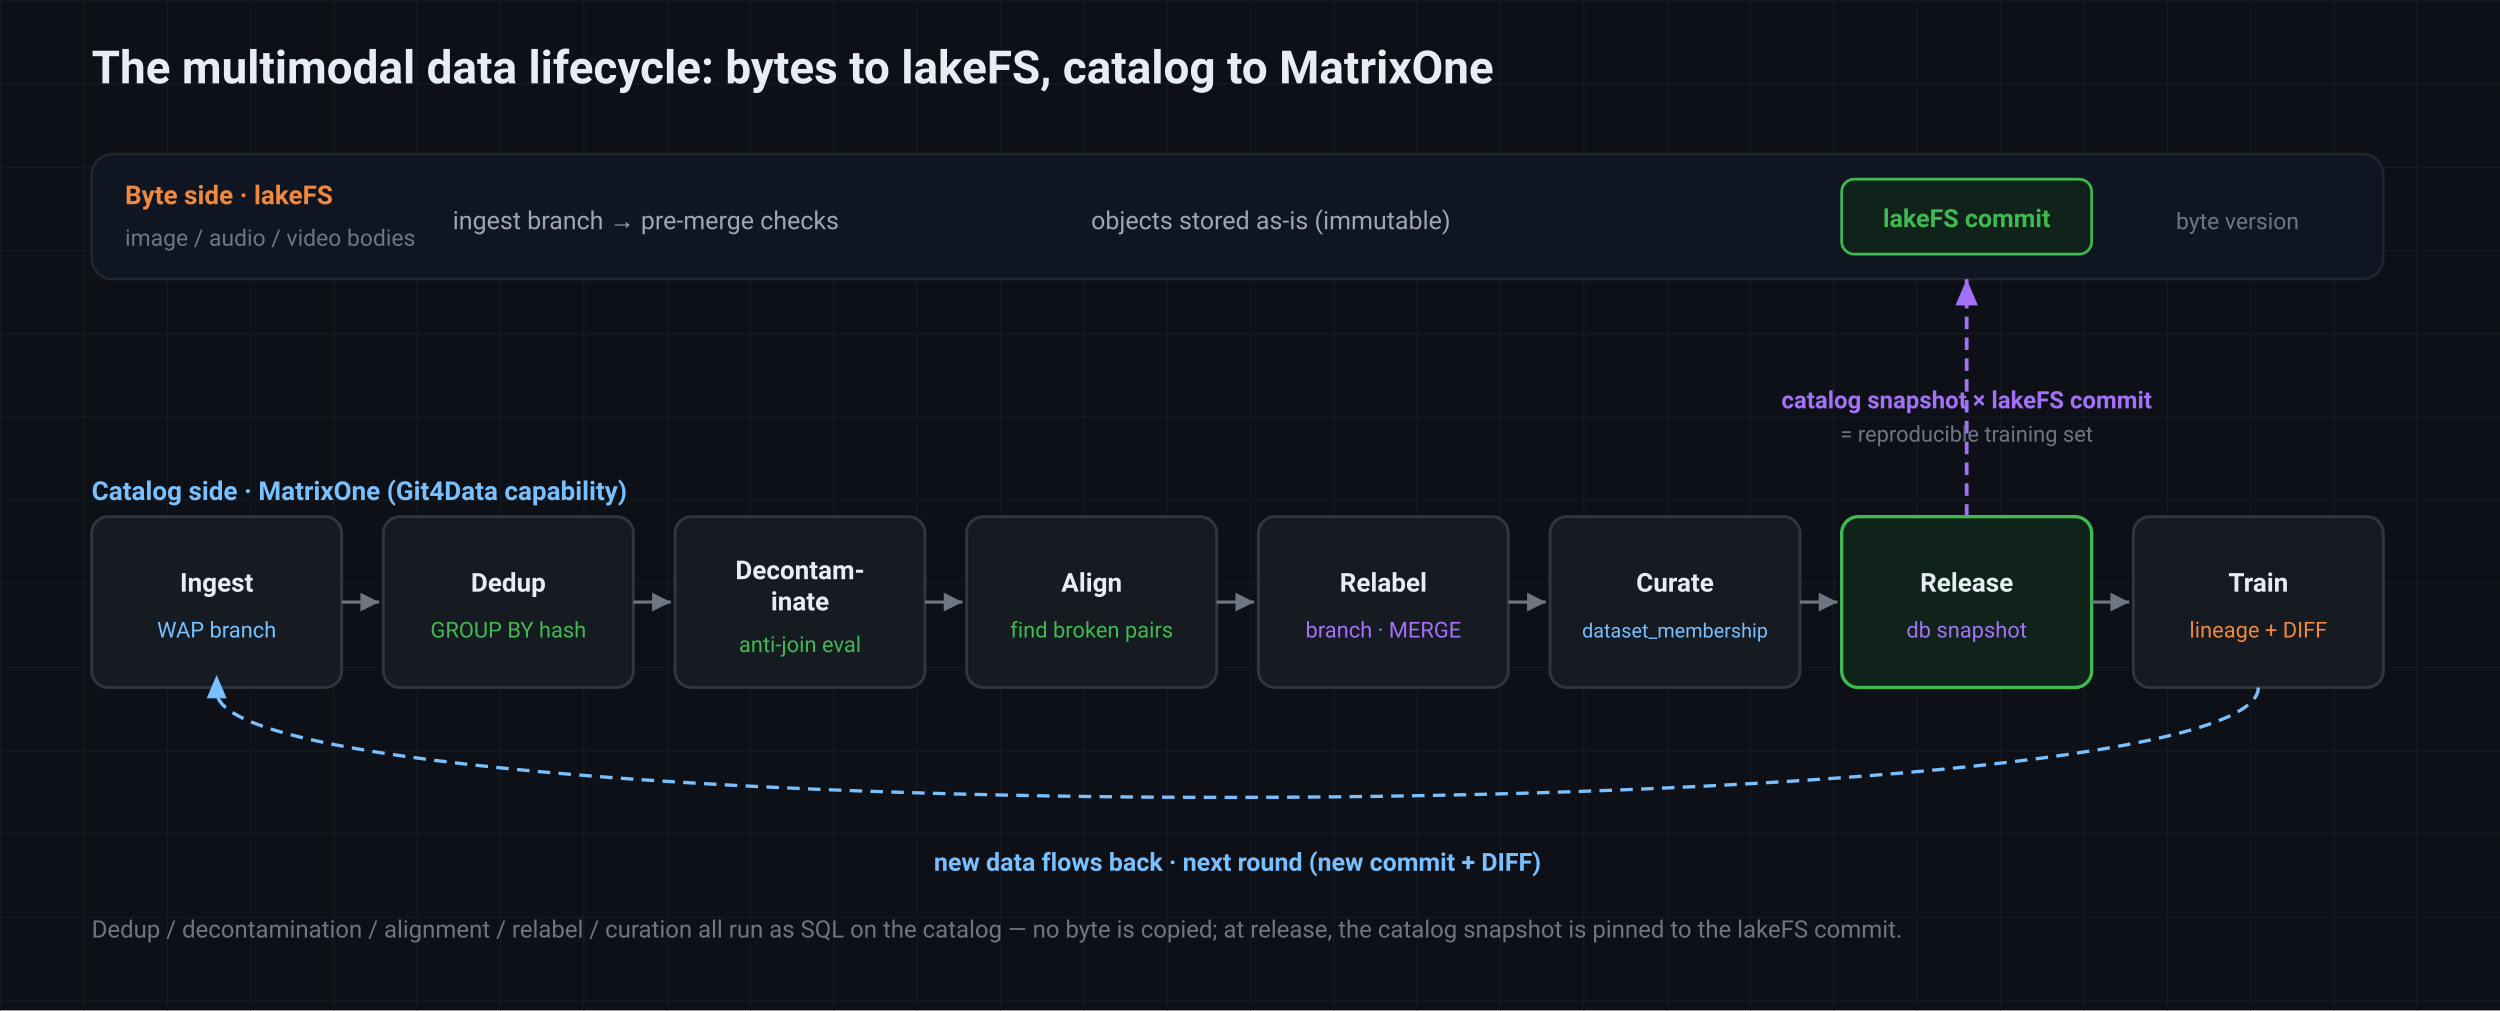
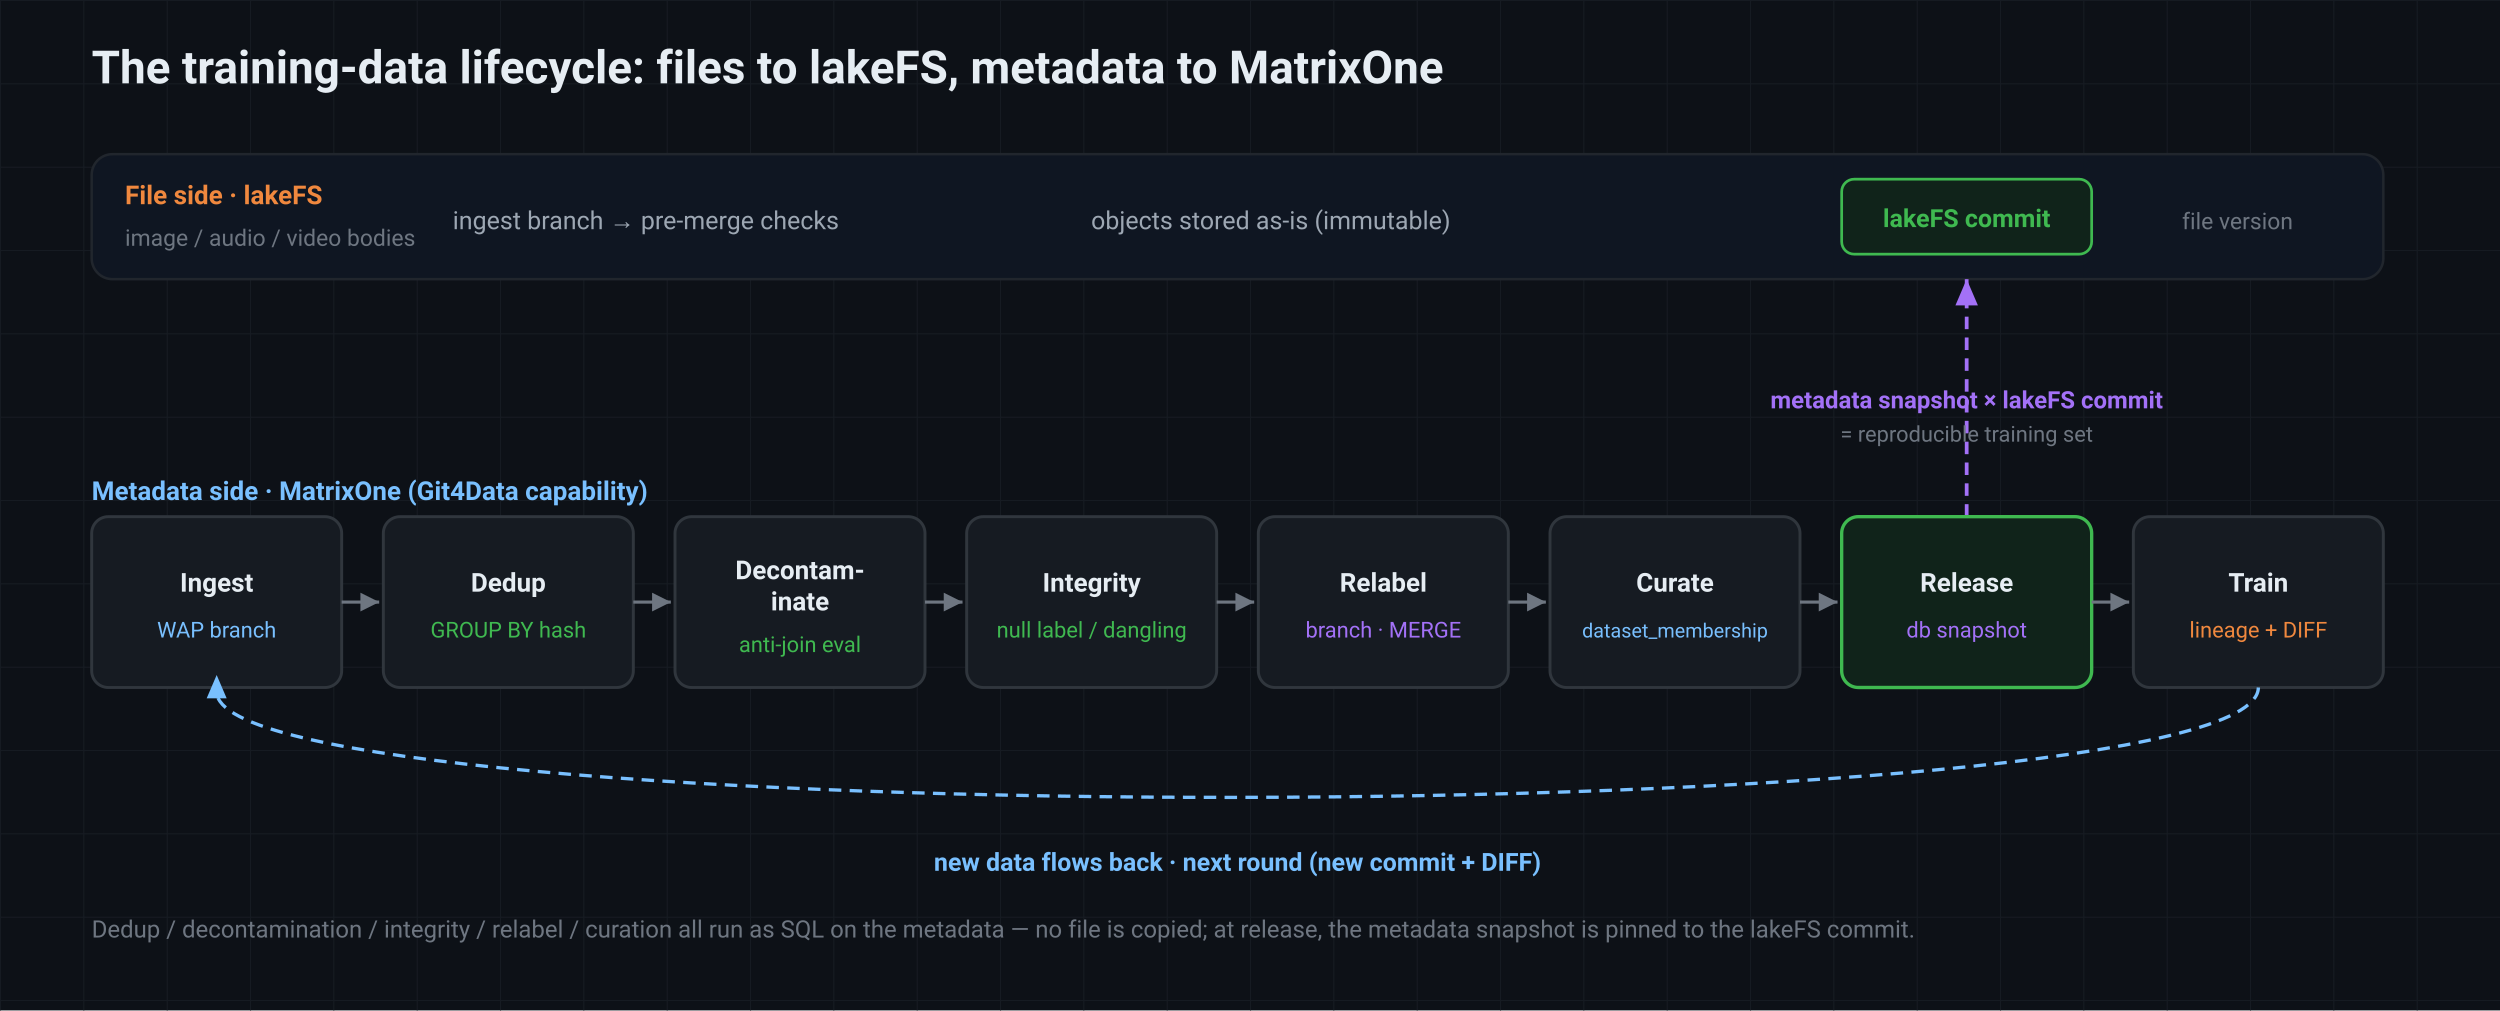
<svg xmlns="http://www.w3.org/2000/svg" viewBox="0 0 1200 485" font-family="-apple-system,'Segoe UI',Roboto,'Helvetica Neue',Arial,sans-serif">
  <defs>
    <pattern id="g" width="40" height="40" patternUnits="userSpaceOnUse">
      <path d="M40 0H0V40" fill="none" stroke="#161B22" stroke-width="1" />
    </pattern>
    <marker id="arr" markerWidth="8" markerHeight="8" refX="6" refY="3" orient="auto">
      <path d="M0 0L6 3L0 6Z" fill="#6E7681" />
    </marker>
    <marker id="arrP" markerWidth="9" markerHeight="9" refX="7" refY="3" orient="auto">
      <path d="M0 0L7 3L0 6Z" fill="#A371F7" />
    </marker>
    <marker id="arrL" markerWidth="9" markerHeight="9" refX="2" refY="3" orient="auto">
      <path d="M0 0L7 3L0 6Z" fill="#79C0FF" />
    </marker>
  </defs>
  <rect width="1200" height="485" fill="#0D1117" />
  <rect width="1200" height="485" fill="url(#g)" />
-   <text x="44" y="40" fill="#E6EDF3" font-size="22" font-weight="700">The multimodal data lifecycle: bytes to lakeFS, catalog to MatrixOne</text>
+   <text x="44" y="40" fill="#E6EDF3" font-size="22" font-weight="700">The training-data lifecycle: files to lakeFS, metadata to MatrixOne</text>
  <rect x="44" y="74" width="1100" height="60" rx="10" fill="#0F1622" stroke="#21262D" stroke-width="1.2" />
-   <text x="60" y="98" fill="#F0883E" font-size="12.5" font-weight="700">Byte side · lakeFS</text>
+   <text x="60" y="98" fill="#F0883E" font-size="12.5" font-weight="700">File side · lakeFS</text>
  <text x="60" y="118" fill="#6E7681" font-size="11">image / audio / video bodies</text>
  <text x="310" y="110" fill="#9DA7B3" font-size="12" text-anchor="middle">ingest branch → pre-merge checks</text>
  <text x="610" y="110" fill="#9DA7B3" font-size="12" text-anchor="middle">objects stored as-is (immutable)</text>
  <rect x="884" y="86" width="120" height="36" rx="6" fill="#10231A" stroke="#3FB950" stroke-width="1.3" />
  <text x="944" y="109" fill="#3FB950" font-size="12" text-anchor="middle" font-weight="700">lakeFS commit</text>
-   <text x="1074" y="110" fill="#6E7681" font-size="11" text-anchor="middle">byte version</text>
+   <text x="1074" y="110" fill="#6E7681" font-size="11" text-anchor="middle">file version</text>
  <line x1="944" y1="248" x2="944" y2="134" stroke="#A371F7" stroke-width="1.8" stroke-dasharray="6 4" marker-end="url(#arrP)" />
-   <text x="944" y="196" fill="#A371F7" font-size="11.5" text-anchor="middle" font-weight="700">catalog snapshot × lakeFS commit</text>
+   <text x="944" y="196" fill="#A371F7" font-size="11.5" text-anchor="middle" font-weight="700">metadata snapshot × lakeFS commit</text>
  <text x="944" y="212" fill="#6E7681" font-size="10.5" text-anchor="middle">= reproducible training set</text>
-   <text x="44" y="240" fill="#79C0FF" font-size="12.5" font-weight="700">Catalog side · MatrixOne (Git4Data capability)</text>
+   <text x="44" y="240" fill="#79C0FF" font-size="12.5" font-weight="700">Metadata side · MatrixOne (Git4Data capability)</text>
  <g>
    <rect x="44" y="248" width="120" height="82" rx="8" fill="#161B22" stroke="#30363D" stroke-width="1.4" />
    <text x="104" y="284" fill="#E6EDF3" font-size="12.5" text-anchor="middle" font-weight="700">Ingest</text>
    <text x="104" y="306" fill="#79C0FF" font-size="10.5" text-anchor="middle">WAP branch</text>
    <rect x="184" y="248" width="120" height="82" rx="8" fill="#161B22" stroke="#30363D" stroke-width="1.4" />
    <text x="244" y="284" fill="#E6EDF3" font-size="12.5" text-anchor="middle" font-weight="700">Dedup</text>
    <text x="244" y="306" fill="#3FB950" font-size="10.5" text-anchor="middle">GROUP BY hash</text>
    <rect x="324" y="248" width="120" height="82" rx="8" fill="#161B22" stroke="#30363D" stroke-width="1.4" />
    <text x="384" y="278" fill="#E6EDF3" font-size="12.5" text-anchor="middle" font-weight="700">Decontam-</text>
    <text x="384" y="293" fill="#E6EDF3" font-size="12.5" text-anchor="middle" font-weight="700">inate</text>
    <text x="384" y="313" fill="#3FB950" font-size="10.5" text-anchor="middle">anti-join eval</text>
    <rect x="464" y="248" width="120" height="82" rx="8" fill="#161B22" stroke="#30363D" stroke-width="1.4" />
-     <text x="524" y="284" fill="#E6EDF3" font-size="12.5" text-anchor="middle" font-weight="700">Align</text>
-     <text x="524" y="306" fill="#3FB950" font-size="10.5" text-anchor="middle">find broken pairs</text>
+     <text x="524" y="284" fill="#E6EDF3" font-size="12.5" text-anchor="middle" font-weight="700">Integrity</text>
+     <text x="524" y="306" fill="#3FB950" font-size="10.5" text-anchor="middle">null label / dangling</text>
    <rect x="604" y="248" width="120" height="82" rx="8" fill="#161B22" stroke="#30363D" stroke-width="1.4" />
    <text x="664" y="284" fill="#E6EDF3" font-size="12.5" text-anchor="middle" font-weight="700">Relabel</text>
    <text x="664" y="306" fill="#A371F7" font-size="10.5" text-anchor="middle">branch · MERGE</text>
    <rect x="744" y="248" width="120" height="82" rx="8" fill="#161B22" stroke="#30363D" stroke-width="1.4" />
    <text x="804" y="284" fill="#E6EDF3" font-size="12.5" text-anchor="middle" font-weight="700">Curate</text>
    <text x="804" y="306" fill="#79C0FF" font-size="9.5" text-anchor="middle">dataset_membership</text>
    <rect x="884" y="248" width="120" height="82" rx="8" fill="#10231A" stroke="#3FB950" stroke-width="1.6" />
    <text x="944" y="284" fill="#E6EDF3" font-size="12.5" text-anchor="middle" font-weight="700">Release</text>
    <text x="944" y="306" fill="#A371F7" font-size="10.5" text-anchor="middle">db snapshot</text>
    <rect x="1024" y="248" width="120" height="82" rx="8" fill="#161B22" stroke="#30363D" stroke-width="1.4" />
    <text x="1084" y="284" fill="#E6EDF3" font-size="12.5" text-anchor="middle" font-weight="700">Train</text>
    <text x="1084" y="306" fill="#F0883E" font-size="10.5" text-anchor="middle">lineage + DIFF</text>
  </g>
  <g stroke="#6E7681" stroke-width="1.5">
    <line x1="164" y1="289" x2="182" y2="289" marker-end="url(#arr)" />
    <line x1="304" y1="289" x2="322" y2="289" marker-end="url(#arr)" />
    <line x1="444" y1="289" x2="462" y2="289" marker-end="url(#arr)" />
    <line x1="584" y1="289" x2="602" y2="289" marker-end="url(#arr)" />
    <line x1="724" y1="289" x2="742" y2="289" marker-end="url(#arr)" />
    <line x1="864" y1="289" x2="882" y2="289" marker-end="url(#arr)" />
    <line x1="1004" y1="289" x2="1022" y2="289" marker-end="url(#arr)" />
  </g>
  <path d="M1084 330 C 1084 400, 104 400, 104 332" fill="none" stroke="#79C0FF" stroke-width="1.6" stroke-dasharray="6 4" marker-end="url(#arrL)" />
  <text x="594" y="418" fill="#79C0FF" font-size="12" text-anchor="middle" font-weight="700">new data flows back · next round (new commit + DIFF)</text>
-   <text x="44" y="450" fill="#6E7681" font-size="11.5">Dedup / decontamination / alignment / relabel / curation all run as SQL on the catalog — no byte is copied; at release, the catalog snapshot is pinned to the lakeFS commit.</text>
+   <text x="44" y="450" fill="#6E7681" font-size="11.5">Dedup / decontamination / integrity / relabel / curation all run as SQL on the metadata — no file is copied; at release, the metadata snapshot is pinned to the lakeFS commit.</text>
</svg>
